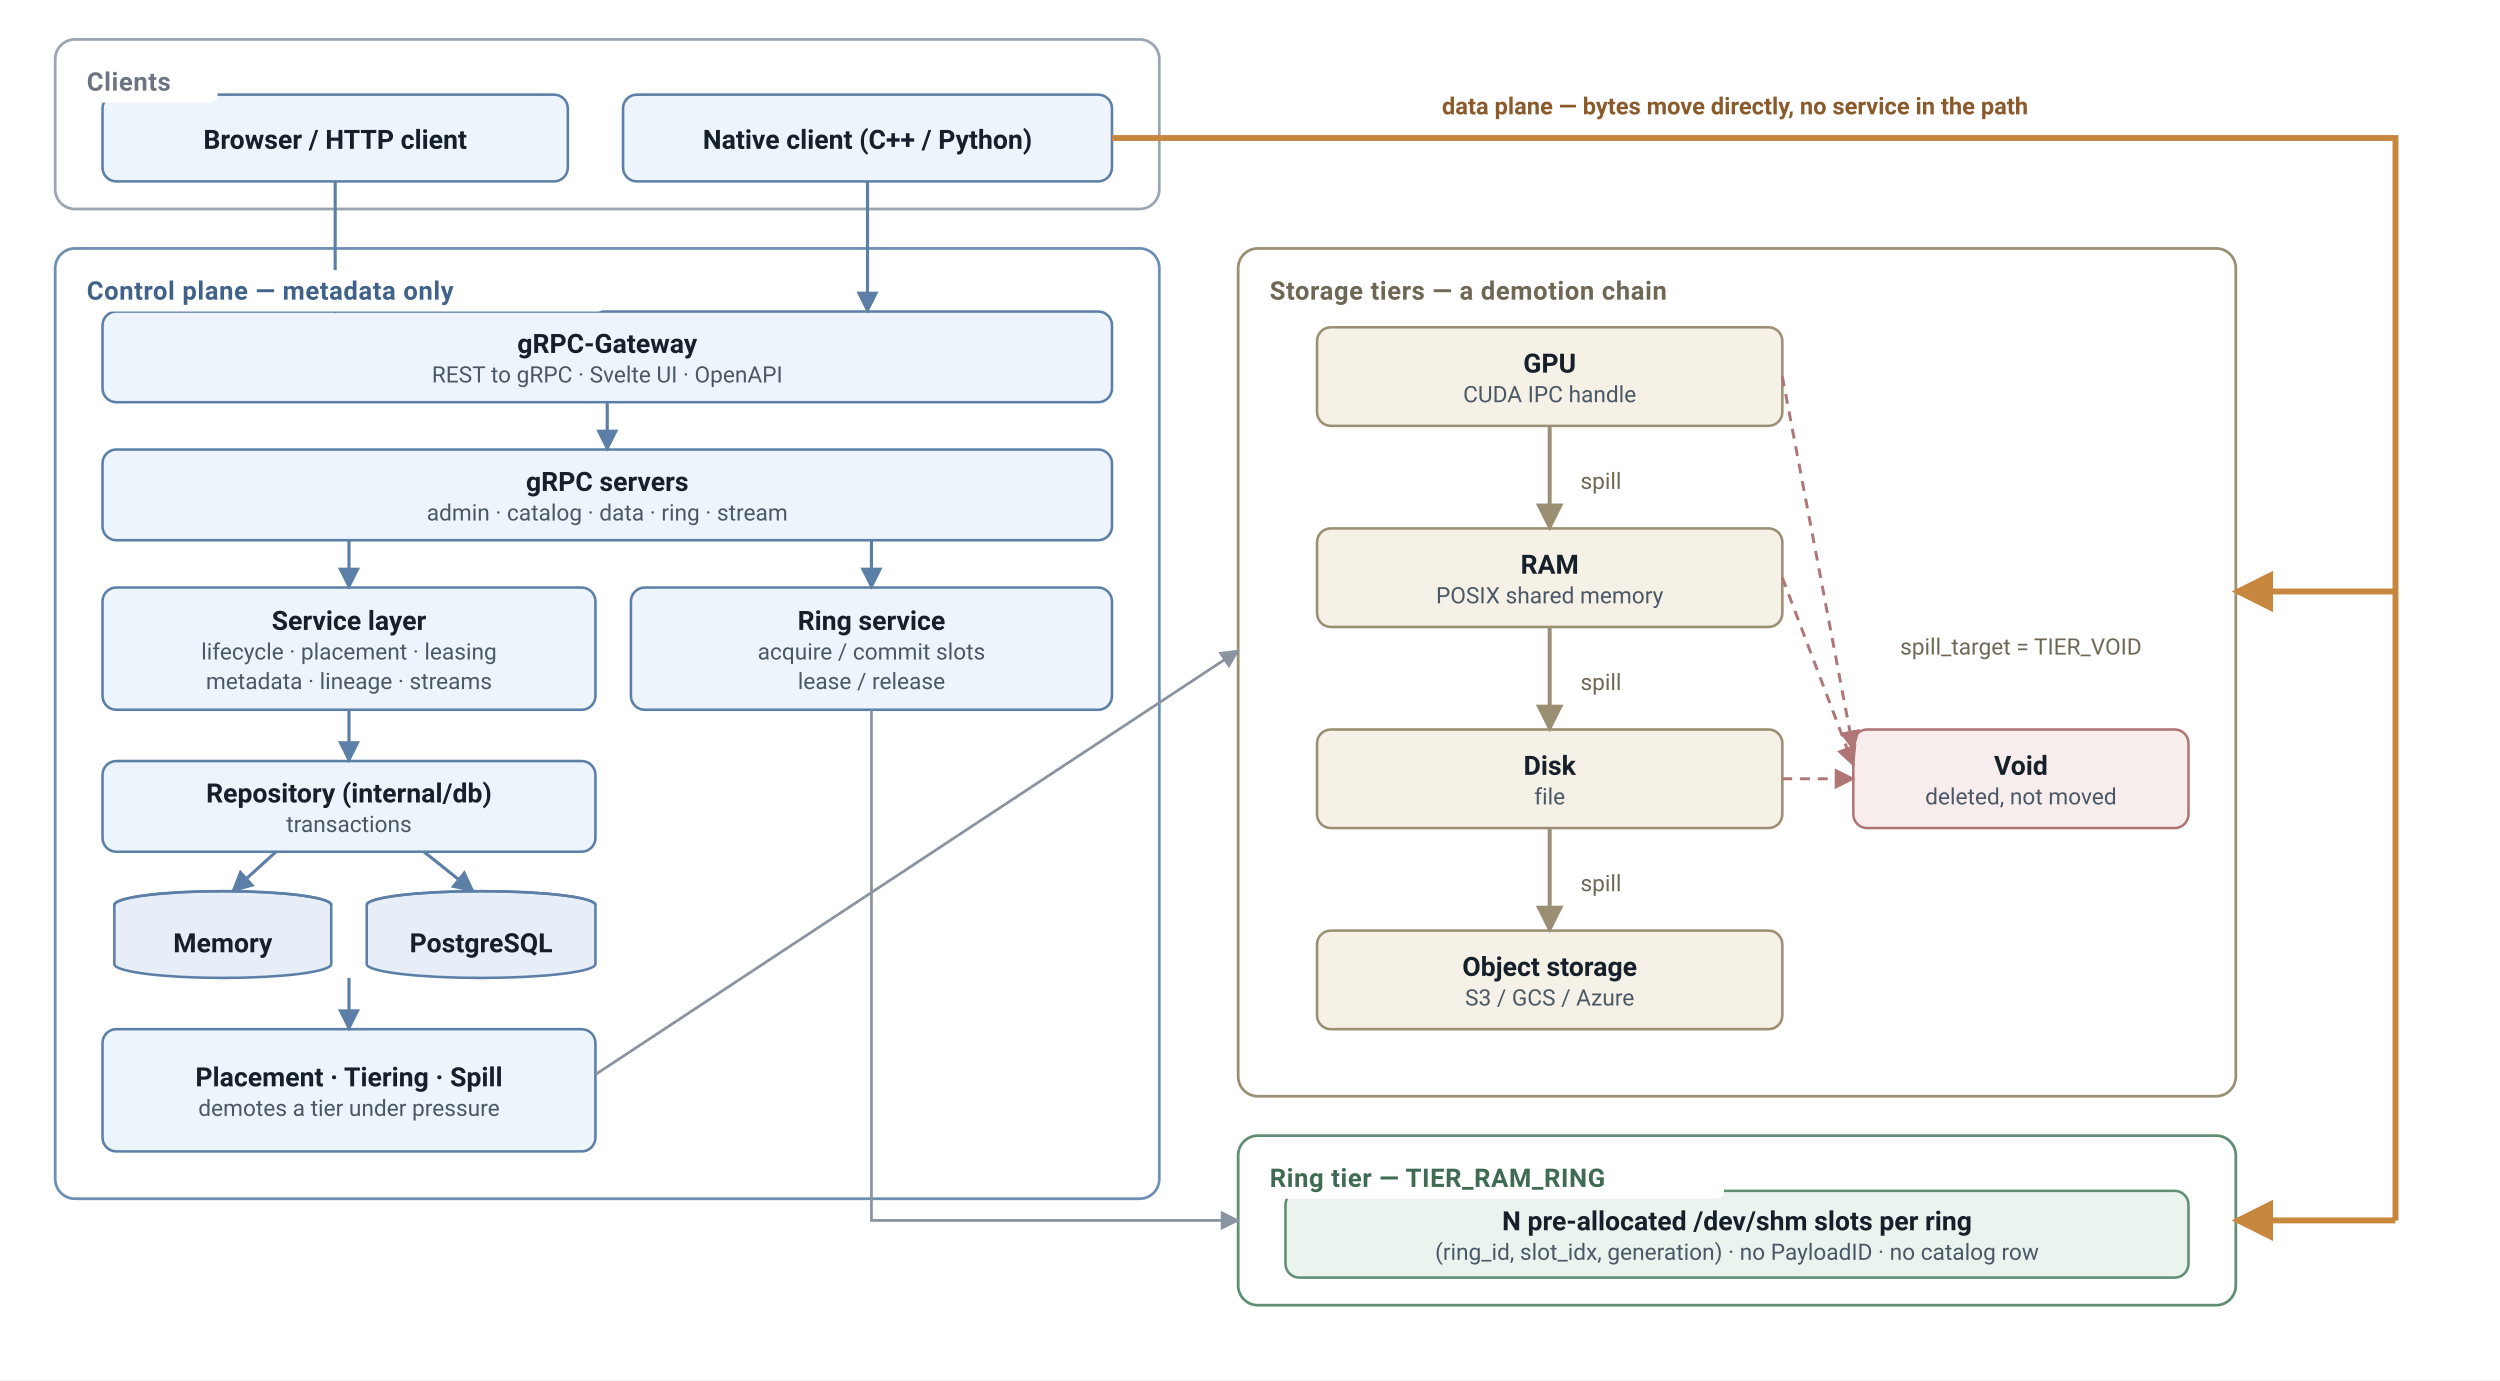
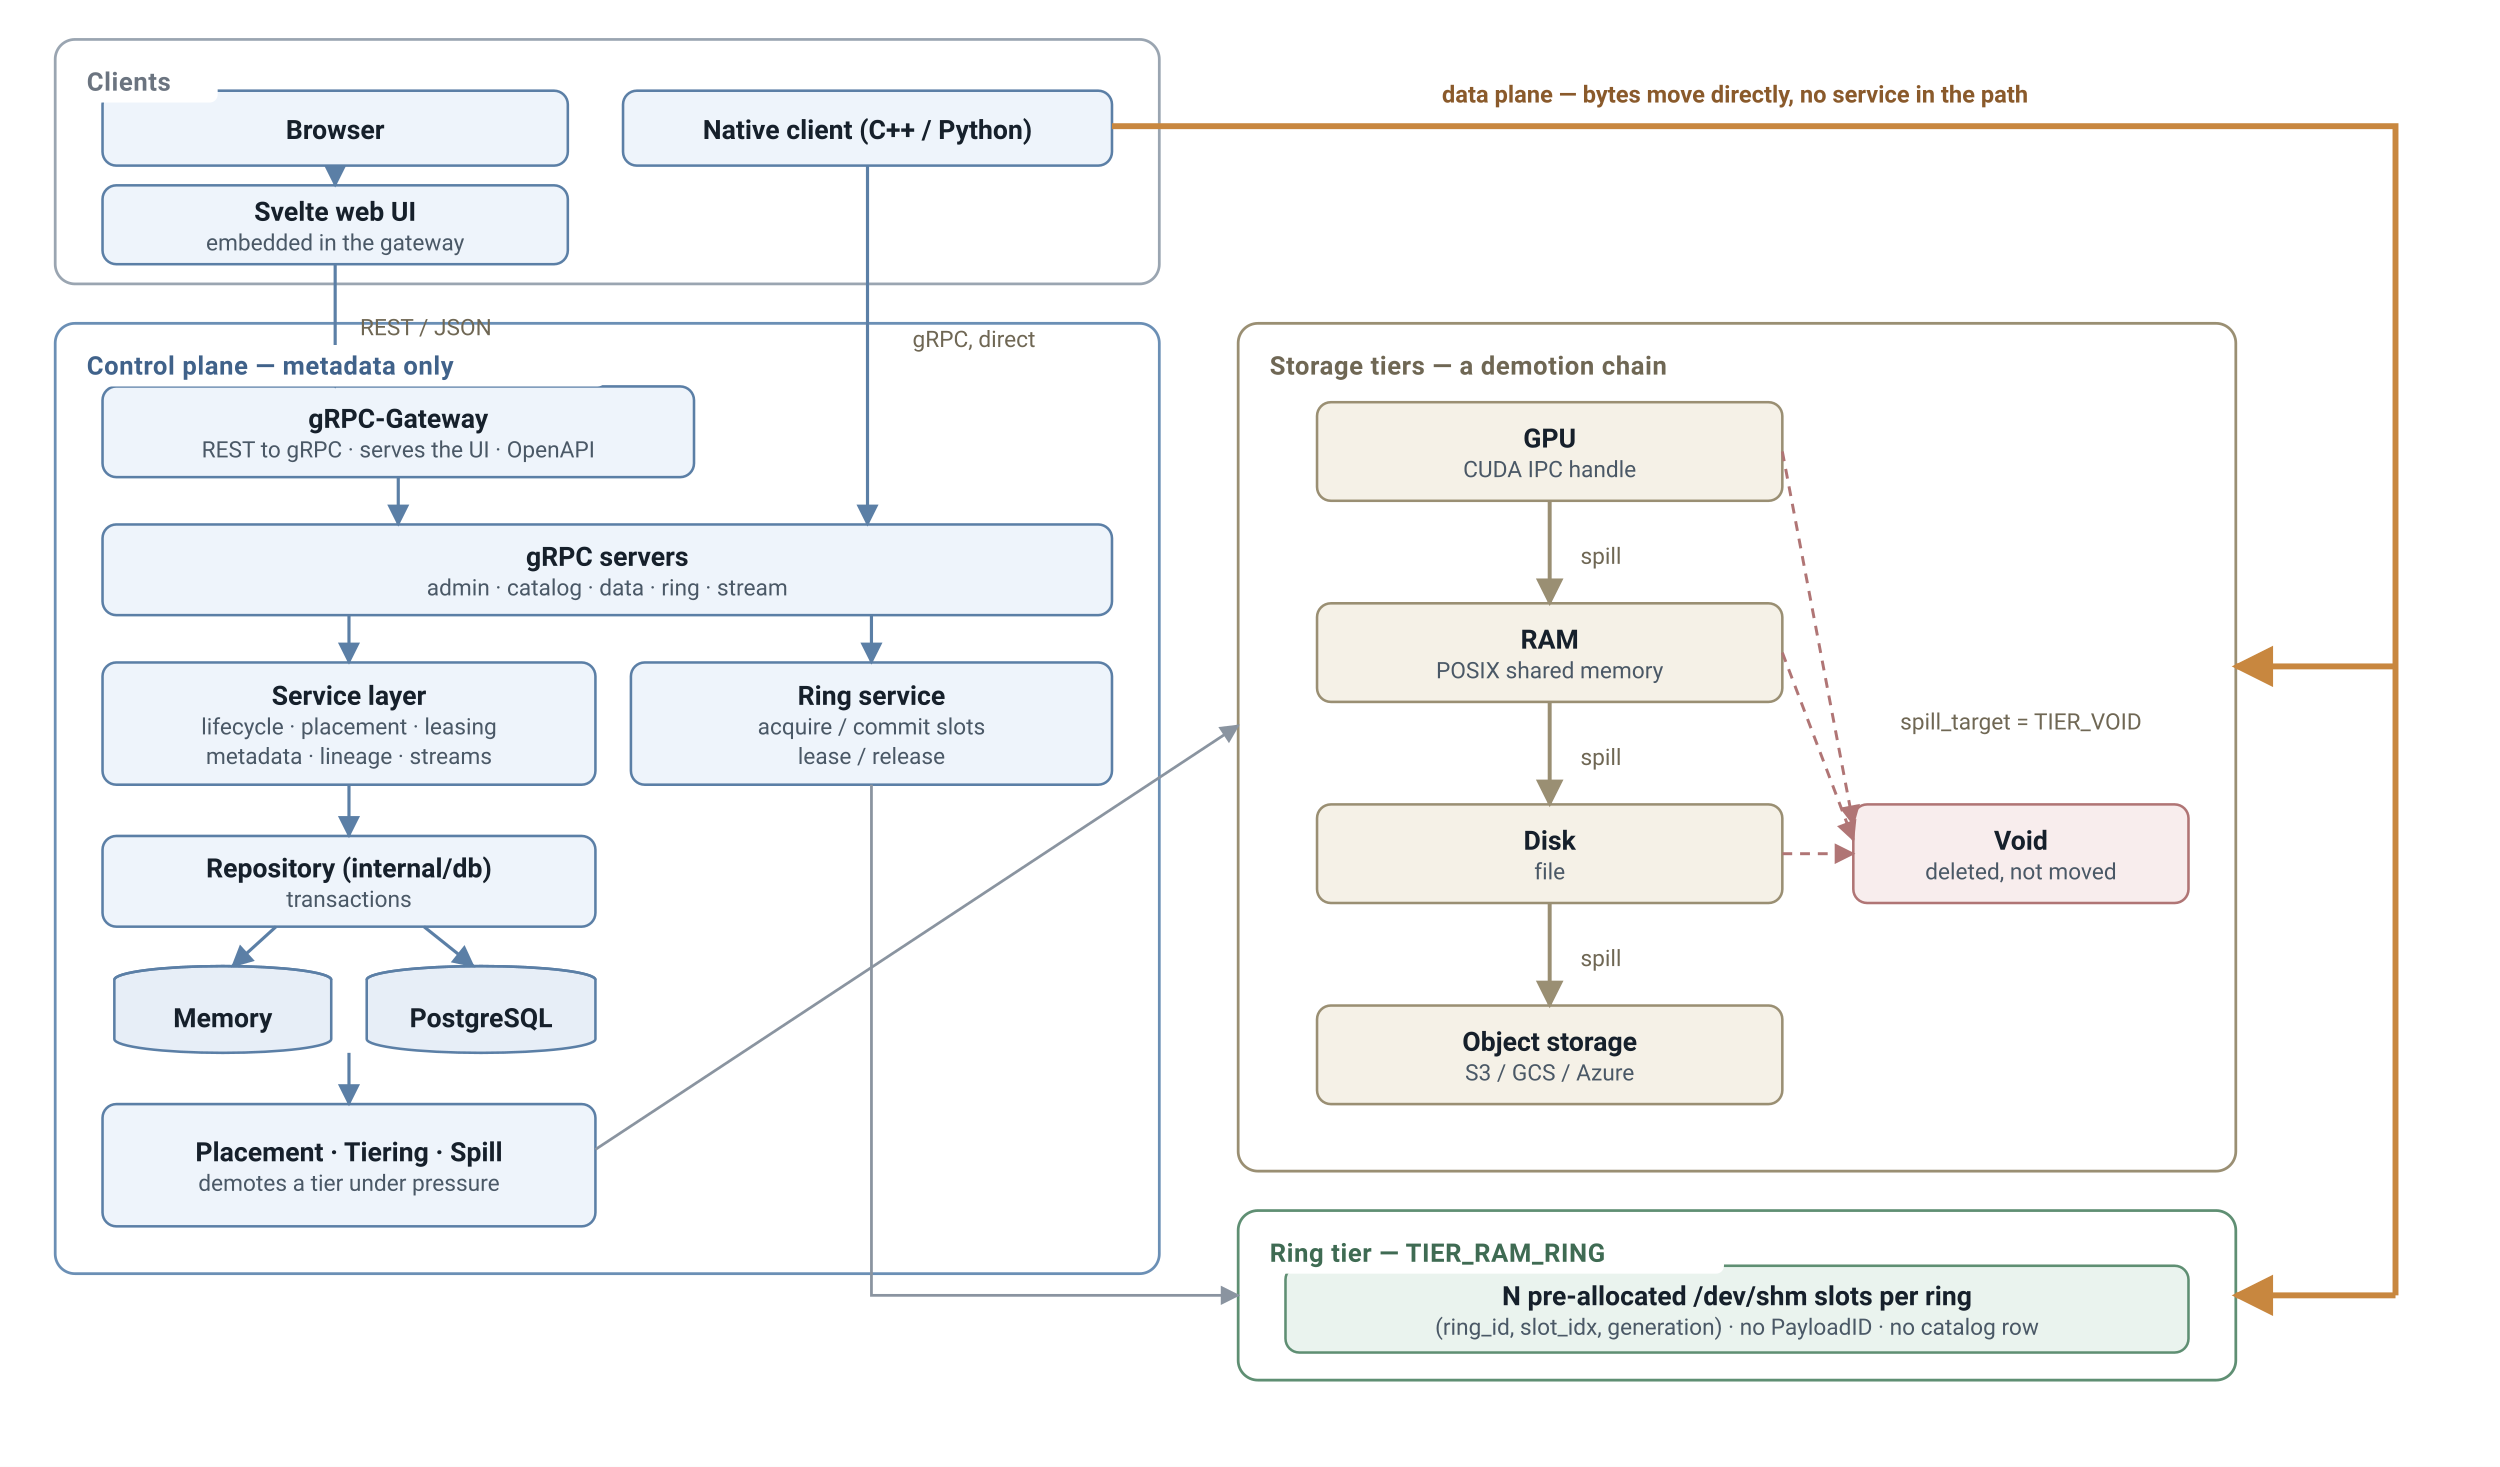
- <svg xmlns="http://www.w3.org/2000/svg" viewBox="0 0 1268 700" width="1268" height="700" role="img" aria-label="Payload Manager architecture: clients, control plane, storage tier demotion chain, and ring tier">
+ <svg xmlns="http://www.w3.org/2000/svg" viewBox="0 0 1268 744" width="1268" height="744" role="img" aria-label="Payload Manager architecture: clients, control plane, storage tier demotion chain, and ring tier">
  <defs>
    <marker id="a-edge" viewBox="0 0 10 10" refX="9" refY="5" markerWidth="7" markerHeight="7" orient="auto-start-reverse">
      <path d="M0 0 L10 5 L0 10 z" fill="#5b7fa6" />
    </marker>
    <marker id="a-thin" viewBox="0 0 10 10" refX="9" refY="5" markerWidth="7" markerHeight="7" orient="auto-start-reverse">
      <path d="M0 0 L10 5 L0 10 z" fill="#8a94a0" />
    </marker>
    <marker id="a-spill" viewBox="0 0 10 10" refX="9" refY="5" markerWidth="7" markerHeight="7" orient="auto-start-reverse">
      <path d="M0 0 L10 5 L0 10 z" fill="#9a8f73" />
    </marker>
    <marker id="a-dash" viewBox="0 0 10 10" refX="9" refY="5" markerWidth="7" markerHeight="7" orient="auto-start-reverse">
      <path d="M0 0 L10 5 L0 10 z" fill="#b07575" />
    </marker>
    <marker id="a-data" viewBox="0 0 10 10" refX="9" refY="5" markerWidth="7" markerHeight="7" orient="auto-start-reverse">
      <path d="M0 0 L10 5 L0 10 z" fill="#c8873f" />
    </marker>
    <style>
  .bg    { fill:#ffffff }
  .lblbg { fill:#ffffff }
  .grp   { fill:none; stroke-width:1.4 }
  .g1    { stroke:#9aa5b1 } .g2 { stroke:#6b8fb5 } .g3 { stroke:#9a8f73 } .g4 { stroke:#5f8f73 }
  .grpt  { font:600 13px ui-sans-serif,-apple-system,Segoe UI,Roboto,Helvetica,Arial,sans-serif; letter-spacing:.3px }
  .g1t   { fill:#6b7480 } .g2t { fill:#40628a } .g3t { fill:#6f6754 } .g4t { fill:#3f6b53 }
  .node  { fill:#eef4fb; stroke:#5b7fa6; stroke-width:1.3 }
  .tier  { fill:#f5f1e7; stroke:#9a8f73; stroke-width:1.3 }
  .ring  { fill:#eaf3ee; stroke:#5f8f73; stroke-width:1.3 }
  .void  { fill:#f8eded; stroke:#b07575; stroke-width:1.3 }
  .store { fill:#e7eef7; stroke:#5b7fa6; stroke-width:1.3 }
  .storetop { fill:none; stroke:#5b7fa6; stroke-width:1.3 }
  .lbl   { font:600 13.5px ui-sans-serif,-apple-system,Segoe UI,Roboto,Helvetica,Arial,sans-serif; fill:#16202b; text-anchor:middle }
  .sub   { font:11.5px ui-sans-serif,-apple-system,Segoe UI,Roboto,Helvetica,Arial,sans-serif; fill:#4a5866; text-anchor:middle }
  .note  { font:11px ui-sans-serif,-apple-system,Segoe UI,Roboto,Helvetica,Arial,sans-serif; fill:#6b7480; text-anchor:middle }
  .elbl  { font:11.5px ui-sans-serif,-apple-system,Segoe UI,Roboto,Helvetica,Arial,sans-serif; fill:#6f6754; text-anchor:middle }
  .dlbl  { font:600 12px ui-sans-serif,-apple-system,Segoe UI,Roboto,Helvetica,Arial,sans-serif; fill:#8a5a2b; text-anchor:middle }
  .edge  { stroke:#5b7fa6; stroke-width:1.6; fill:none }
  .thin  { stroke:#8a94a0; stroke-width:1.4; fill:none }
  .spill { stroke:#9a8f73; stroke-width:2.0; fill:none }
  .dash  { stroke:#b07575; stroke-width:1.5; fill:none }
  .data  { stroke:#c8873f; stroke-width:3.0; fill:none }
</style>
  </defs>
-   <rect class="bg" x="0" y="0" width="1268" height="700" />
-   <rect class="grp g1" x="28" y="20" width="560" height="86" rx="10" />
-   <rect class="node" x="52" y="48" width="236" height="44" rx="7" />
-   <text class="lbl" x="170.0" y="75.5">Browser / HTTP client</text>
-   <rect class="node" x="316" y="48" width="248" height="44" rx="7" />
-   <text class="lbl" x="440.0" y="75.5">Native client  (C++ / Python)</text>
-   <rect class="grp g2" x="28" y="126" width="560" height="482" rx="10" />
-   <rect class="node" x="52" y="158" width="512" height="46" rx="7" />
-   <text class="lbl" x="308.0" y="179.0">gRPC-Gateway</text>
-   <text class="sub" x="308.0" y="194.0">REST to gRPC  ·  Svelte UI  ·  OpenAPI</text>
-   <rect class="node" x="52" y="228" width="512" height="46" rx="7" />
-   <text class="lbl" x="308.0" y="249.0">gRPC servers</text>
-   <text class="sub" x="308.0" y="264.0">admin · catalog · data · ring · stream</text>
-   <rect class="node" x="52" y="298" width="250" height="62" rx="7" />
-   <text class="lbl" x="177.0" y="319.5">Service layer</text>
-   <text class="sub" x="177.0" y="334.5">lifecycle · placement · leasing</text>
-   <text class="sub" x="177.0" y="349.5">metadata · lineage · streams</text>
-   <rect class="node" x="320" y="298" width="244" height="62" rx="7" />
-   <text class="lbl" x="442.0" y="319.5">Ring service</text>
-   <text class="sub" x="442.0" y="334.5">acquire / commit slots</text>
-   <text class="sub" x="442.0" y="349.5">lease / release</text>
-   <rect class="node" x="52" y="386" width="250" height="46" rx="7" />
-   <text class="lbl" x="177.0" y="407.0">Repository  (internal/db)</text>
-   <text class="sub" x="177.0" y="422.0">transactions</text>
-   <path class="store" d="M58 459 a55.0 7 0 0 1 110 0 v30 a55.0 7 0 0 1 -110 0 z" />
-   <path class="storetop" d="M58 459 a55.0 7 0 0 1 110 0" />
-   <text class="lbl" x="113.0" y="483.0">Memory</text>
-   <path class="store" d="M186 459 a58.0 7 0 0 1 116 0 v30 a58.0 7 0 0 1 -116 0 z" />
-   <path class="storetop" d="M186 459 a58.0 7 0 0 1 116 0" />
-   <text class="lbl" x="244.0" y="483.0">PostgreSQL</text>
-   <rect class="node" x="52" y="522" width="250" height="62" rx="7" />
-   <text class="lbl" x="177.0" y="551.0">Placement · Tiering · Spill</text>
-   <text class="sub" x="177.0" y="566.0">demotes a tier under pressure</text>
-   <rect class="grp g3" x="628" y="126" width="506" height="430" rx="10" />
-   <rect class="tier" x="668" y="166" width="236" height="50" rx="7" />
-   <text class="lbl" x="786.0" y="189.0">GPU</text>
-   <text class="sub" x="786.0" y="204.0">CUDA IPC handle</text>
-   <rect class="tier" x="668" y="268" width="236" height="50" rx="7" />
-   <text class="lbl" x="786.0" y="291.0">RAM</text>
-   <text class="sub" x="786.0" y="306.0">POSIX shared memory</text>
-   <rect class="tier" x="668" y="370" width="236" height="50" rx="7" />
-   <text class="lbl" x="786.0" y="393.0">Disk</text>
-   <text class="sub" x="786.0" y="408.0">file</text>
-   <rect class="tier" x="668" y="472" width="236" height="50" rx="7" />
-   <text class="lbl" x="786.0" y="495.0">Object storage</text>
-   <text class="sub" x="786.0" y="510.0">S3 / GCS / Azure</text>
-   <rect class="void" x="940" y="370" width="170" height="50" rx="7" />
-   <text class="lbl" x="1025.0" y="393.0">Void</text>
-   <text class="sub" x="1025.0" y="408.0">deleted, not moved</text>
-   <line class="spill" x1="786" y1="216" x2="786" y2="268" marker-end="url(#a-spill)" />
-   <text class="elbl" x="812" y="248">spill</text>
-   <line class="spill" x1="786" y1="318" x2="786" y2="370" marker-end="url(#a-spill)" />
-   <text class="elbl" x="812" y="350">spill</text>
-   <line class="spill" x1="786" y1="420" x2="786" y2="472" marker-end="url(#a-spill)" />
-   <text class="elbl" x="812" y="452">spill</text>
-   <line class="dash" x1="904" y1="191" x2="940" y2="380" stroke-dasharray="5 4" marker-end="url(#a-dash)" />
-   <text class="elbl" x="1025" y="332">spill_target = TIER_VOID</text>
-   <line class="dash" x1="904" y1="293" x2="940" y2="388" stroke-dasharray="5 4" marker-end="url(#a-dash)" />
-   <line class="dash" x1="904" y1="395" x2="940" y2="395" stroke-dasharray="5 4" marker-end="url(#a-dash)" />
-   <rect class="grp g4" x="628" y="576" width="506" height="86" rx="10" />
-   <rect class="ring" x="652" y="604" width="458" height="44" rx="7" />
-   <text class="lbl" x="881.0" y="624.0">N pre-allocated /dev/shm slots per ring</text>
-   <text class="sub" x="881.0" y="639.0">(ring_id, slot_idx, generation)  ·  no PayloadID  ·  no catalog row</text>
-   <line class="edge" x1="170" y1="92" x2="170" y2="158" marker-end="url(#a-edge)" />
-   <line class="edge" x1="440" y1="92" x2="440" y2="158" marker-end="url(#a-edge)" />
-   <line class="edge" x1="308" y1="204" x2="308" y2="228" marker-end="url(#a-edge)" />
-   <line class="edge" x1="177" y1="274" x2="177" y2="298" marker-end="url(#a-edge)" />
-   <line class="edge" x1="442" y1="274" x2="442" y2="298" marker-end="url(#a-edge)" />
-   <line class="edge" x1="177" y1="360" x2="177" y2="386" marker-end="url(#a-edge)" />
-   <line class="edge" x1="140" y1="432" x2="118" y2="452" marker-end="url(#a-edge)" />
-   <line class="edge" x1="215" y1="432" x2="240" y2="452" marker-end="url(#a-edge)" />
-   <line class="edge" x1="177" y1="496" x2="177" y2="522" marker-end="url(#a-edge)" />
-   <line class="thin" x1="302" y1="545" x2="628" y2="330" marker-end="url(#a-thin)" />
-   <path class="thin" d="M442 360 V 619 H 628" marker-end="url(#a-thin)" fill="none" />
-   <path class="data" d="M564 70 H 1215 V 619" fill="none" />
-   <text class="dlbl" x="880" y="58">data plane  —  bytes move directly, no service in the path</text>
-   <line class="data" x1="1215" y1="300" x2="1134" y2="300" marker-end="url(#a-data)" />
-   <line class="data" x1="1215" y1="619" x2="1134" y2="619" marker-end="url(#a-data)" />
+   <rect class="bg" x="0" y="0" width="1268" height="744" />
+   <rect class="grp g1" x="28" y="20" width="560" height="124" rx="10" />
+   <rect class="node" x="52" y="46" width="236" height="38" rx="7" />
+   <text class="lbl" x="170.0" y="70.5">Browser</text>
+   <rect class="node" x="52" y="94" width="236" height="40" rx="7" />
+   <text class="lbl" x="170.0" y="112.0">Svelte web UI</text>
+   <text class="sub" x="170.0" y="127.0">embedded in the gateway</text>
+   <rect class="node" x="316" y="46" width="248" height="38" rx="7" />
+   <text class="lbl" x="440.0" y="70.5">Native client  (C++ / Python)</text>
+   <rect class="grp g2" x="28" y="164" width="560" height="482" rx="10" />
+   <rect class="node" x="52" y="196" width="300" height="46" rx="7" />
+   <text class="lbl" x="202.0" y="217.0">gRPC-Gateway</text>
+   <text class="sub" x="202.0" y="232.0">REST to gRPC  ·  serves the UI  ·  OpenAPI</text>
+   <rect class="node" x="52" y="266" width="512" height="46" rx="7" />
+   <text class="lbl" x="308.0" y="287.0">gRPC servers</text>
+   <text class="sub" x="308.0" y="302.0">admin · catalog · data · ring · stream</text>
+   <rect class="node" x="52" y="336" width="250" height="62" rx="7" />
+   <text class="lbl" x="177.0" y="357.5">Service layer</text>
+   <text class="sub" x="177.0" y="372.5">lifecycle · placement · leasing</text>
+   <text class="sub" x="177.0" y="387.5">metadata · lineage · streams</text>
+   <rect class="node" x="320" y="336" width="244" height="62" rx="7" />
+   <text class="lbl" x="442.0" y="357.5">Ring service</text>
+   <text class="sub" x="442.0" y="372.5">acquire / commit slots</text>
+   <text class="sub" x="442.0" y="387.5">lease / release</text>
+   <rect class="node" x="52" y="424" width="250" height="46" rx="7" />
+   <text class="lbl" x="177.0" y="445.0">Repository  (internal/db)</text>
+   <text class="sub" x="177.0" y="460.0">transactions</text>
+   <path class="store" d="M58 497 a55.0 7 0 0 1 110 0 v30 a55.0 7 0 0 1 -110 0 z" />
+   <path class="storetop" d="M58 497 a55.0 7 0 0 1 110 0" />
+   <text class="lbl" x="113.0" y="521.0">Memory</text>
+   <path class="store" d="M186 497 a58.0 7 0 0 1 116 0 v30 a58.0 7 0 0 1 -116 0 z" />
+   <path class="storetop" d="M186 497 a58.0 7 0 0 1 116 0" />
+   <text class="lbl" x="244.0" y="521.0">PostgreSQL</text>
+   <rect class="node" x="52" y="560" width="250" height="62" rx="7" />
+   <text class="lbl" x="177.0" y="589.0">Placement · Tiering · Spill</text>
+   <text class="sub" x="177.0" y="604.0">demotes a tier under pressure</text>
+   <rect class="grp g3" x="628" y="164" width="506" height="430" rx="10" />
+   <rect class="tier" x="668" y="204" width="236" height="50" rx="7" />
+   <text class="lbl" x="786.0" y="227.0">GPU</text>
+   <text class="sub" x="786.0" y="242.0">CUDA IPC handle</text>
+   <rect class="tier" x="668" y="306" width="236" height="50" rx="7" />
+   <text class="lbl" x="786.0" y="329.0">RAM</text>
+   <text class="sub" x="786.0" y="344.0">POSIX shared memory</text>
+   <rect class="tier" x="668" y="408" width="236" height="50" rx="7" />
+   <text class="lbl" x="786.0" y="431.0">Disk</text>
+   <text class="sub" x="786.0" y="446.0">file</text>
+   <rect class="tier" x="668" y="510" width="236" height="50" rx="7" />
+   <text class="lbl" x="786.0" y="533.0">Object storage</text>
+   <text class="sub" x="786.0" y="548.0">S3 / GCS / Azure</text>
+   <rect class="void" x="940" y="408" width="170" height="50" rx="7" />
+   <text class="lbl" x="1025.0" y="431.0">Void</text>
+   <text class="sub" x="1025.0" y="446.0">deleted, not moved</text>
+   <line class="spill" x1="786" y1="254" x2="786" y2="306" marker-end="url(#a-spill)" />
+   <text class="elbl" x="812" y="286">spill</text>
+   <line class="spill" x1="786" y1="356" x2="786" y2="408" marker-end="url(#a-spill)" />
+   <text class="elbl" x="812" y="388">spill</text>
+   <line class="spill" x1="786" y1="458" x2="786" y2="510" marker-end="url(#a-spill)" />
+   <text class="elbl" x="812" y="490">spill</text>
+   <line class="dash" x1="904" y1="229" x2="940" y2="418" stroke-dasharray="5 4" marker-end="url(#a-dash)" />
+   <text class="elbl" x="1025" y="370">spill_target = TIER_VOID</text>
+   <line class="dash" x1="904" y1="331" x2="940" y2="426" stroke-dasharray="5 4" marker-end="url(#a-dash)" />
+   <line class="dash" x1="904" y1="433" x2="940" y2="433" stroke-dasharray="5 4" marker-end="url(#a-dash)" />
+   <rect class="grp g4" x="628" y="614" width="506" height="86" rx="10" />
+   <rect class="ring" x="652" y="642" width="458" height="44" rx="7" />
+   <text class="lbl" x="881.0" y="662.0">N pre-allocated /dev/shm slots per ring</text>
+   <text class="sub" x="881.0" y="677.0">(ring_id, slot_idx, generation)  ·  no PayloadID  ·  no catalog row</text>
+   <line class="edge" x1="170" y1="84" x2="170" y2="94" marker-end="url(#a-edge)" />
+   <line class="edge" x1="170" y1="134" x2="170" y2="196" marker-end="url(#a-edge)" />
+   <text class="elbl" x="216" y="170">REST / JSON</text>
+   <line class="edge" x1="202" y1="242" x2="202" y2="266" marker-end="url(#a-edge)" />
+   <line class="edge" x1="440" y1="84" x2="440" y2="266" marker-end="url(#a-edge)" />
+   <text class="elbl" x="494" y="176">gRPC, direct</text>
+   <line class="edge" x1="177" y1="312" x2="177" y2="336" marker-end="url(#a-edge)" />
+   <line class="edge" x1="442" y1="312" x2="442" y2="336" marker-end="url(#a-edge)" />
+   <line class="edge" x1="177" y1="398" x2="177" y2="424" marker-end="url(#a-edge)" />
+   <line class="edge" x1="140" y1="470" x2="118" y2="490" marker-end="url(#a-edge)" />
+   <line class="edge" x1="215" y1="470" x2="240" y2="490" marker-end="url(#a-edge)" />
+   <line class="edge" x1="177" y1="534" x2="177" y2="560" marker-end="url(#a-edge)" />
+   <line class="thin" x1="302" y1="583" x2="628" y2="368" marker-end="url(#a-thin)" />
+   <path class="thin" d="M442 398 V 657 H 628" marker-end="url(#a-thin)" fill="none" />
+   <path class="data" d="M564 64 H 1215 V 657" fill="none" />
+   <text class="dlbl" x="880" y="52">data plane  —  bytes move directly, no service in the path</text>
+   <line class="data" x1="1215" y1="338" x2="1134" y2="338" marker-end="url(#a-data)" />
+   <line class="data" x1="1215" y1="657" x2="1134" y2="657" marker-end="url(#a-data)" />
  <rect class="lblbg" x="37" y="31" width="73.4" height="21" rx="4" />
  <text class="grpt g1t" x="44" y="46">Clients</text>
-   <rect class="lblbg" x="37" y="137" width="270.2" height="21" rx="4" />
-   <text class="grpt g2t" x="44" y="152">Control plane  —  metadata only</text>
-   <rect class="lblbg" x="637" y="137" width="294.8" height="21" rx="4" />
-   <text class="grpt g3t" x="644" y="152">Storage tiers  —  a demotion chain</text>
-   <rect class="lblbg" x="637" y="587" width="237.4" height="21" rx="4" />
-   <text class="grpt g4t" x="644" y="602">Ring tier  —  TIER_RAM_RING</text>
+   <rect class="lblbg" x="37" y="175" width="270.2" height="21" rx="4" />
+   <text class="grpt g2t" x="44" y="190">Control plane  —  metadata only</text>
+   <rect class="lblbg" x="637" y="175" width="294.8" height="21" rx="4" />
+   <text class="grpt g3t" x="644" y="190">Storage tiers  —  a demotion chain</text>
+   <rect class="lblbg" x="637" y="625" width="237.4" height="21" rx="4" />
+   <text class="grpt g4t" x="644" y="640">Ring tier  —  TIER_RAM_RING</text>
</svg>
